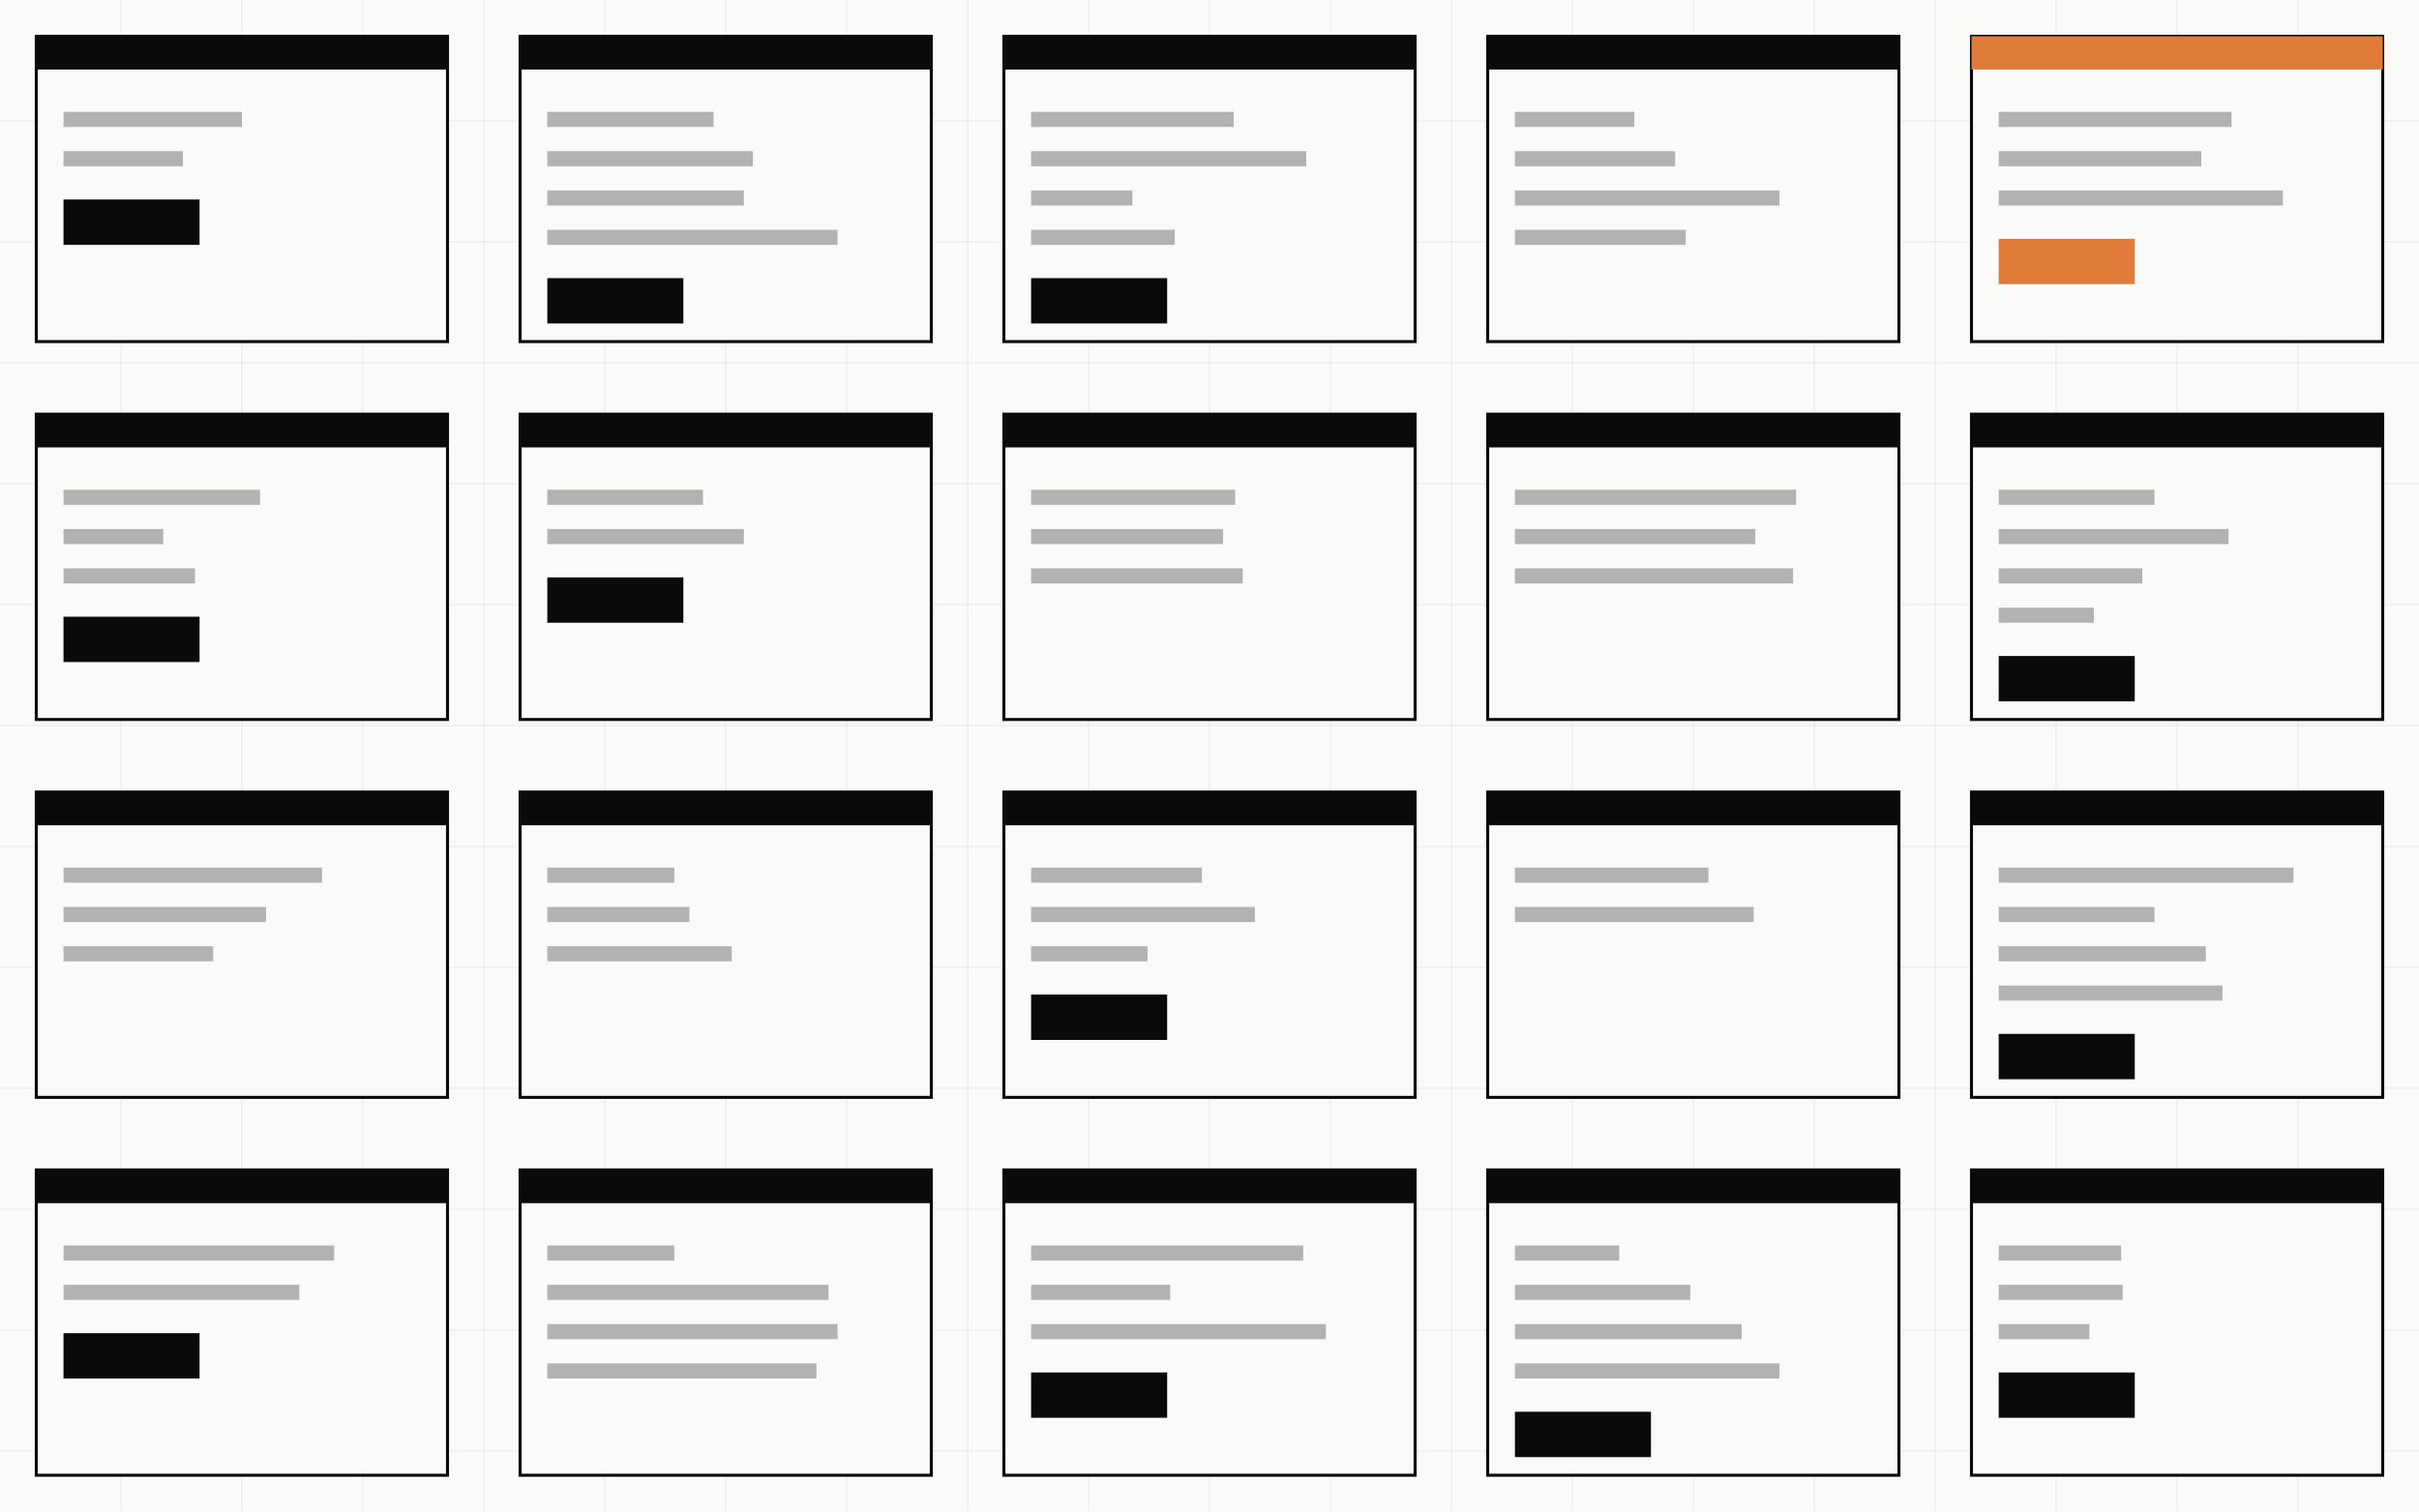
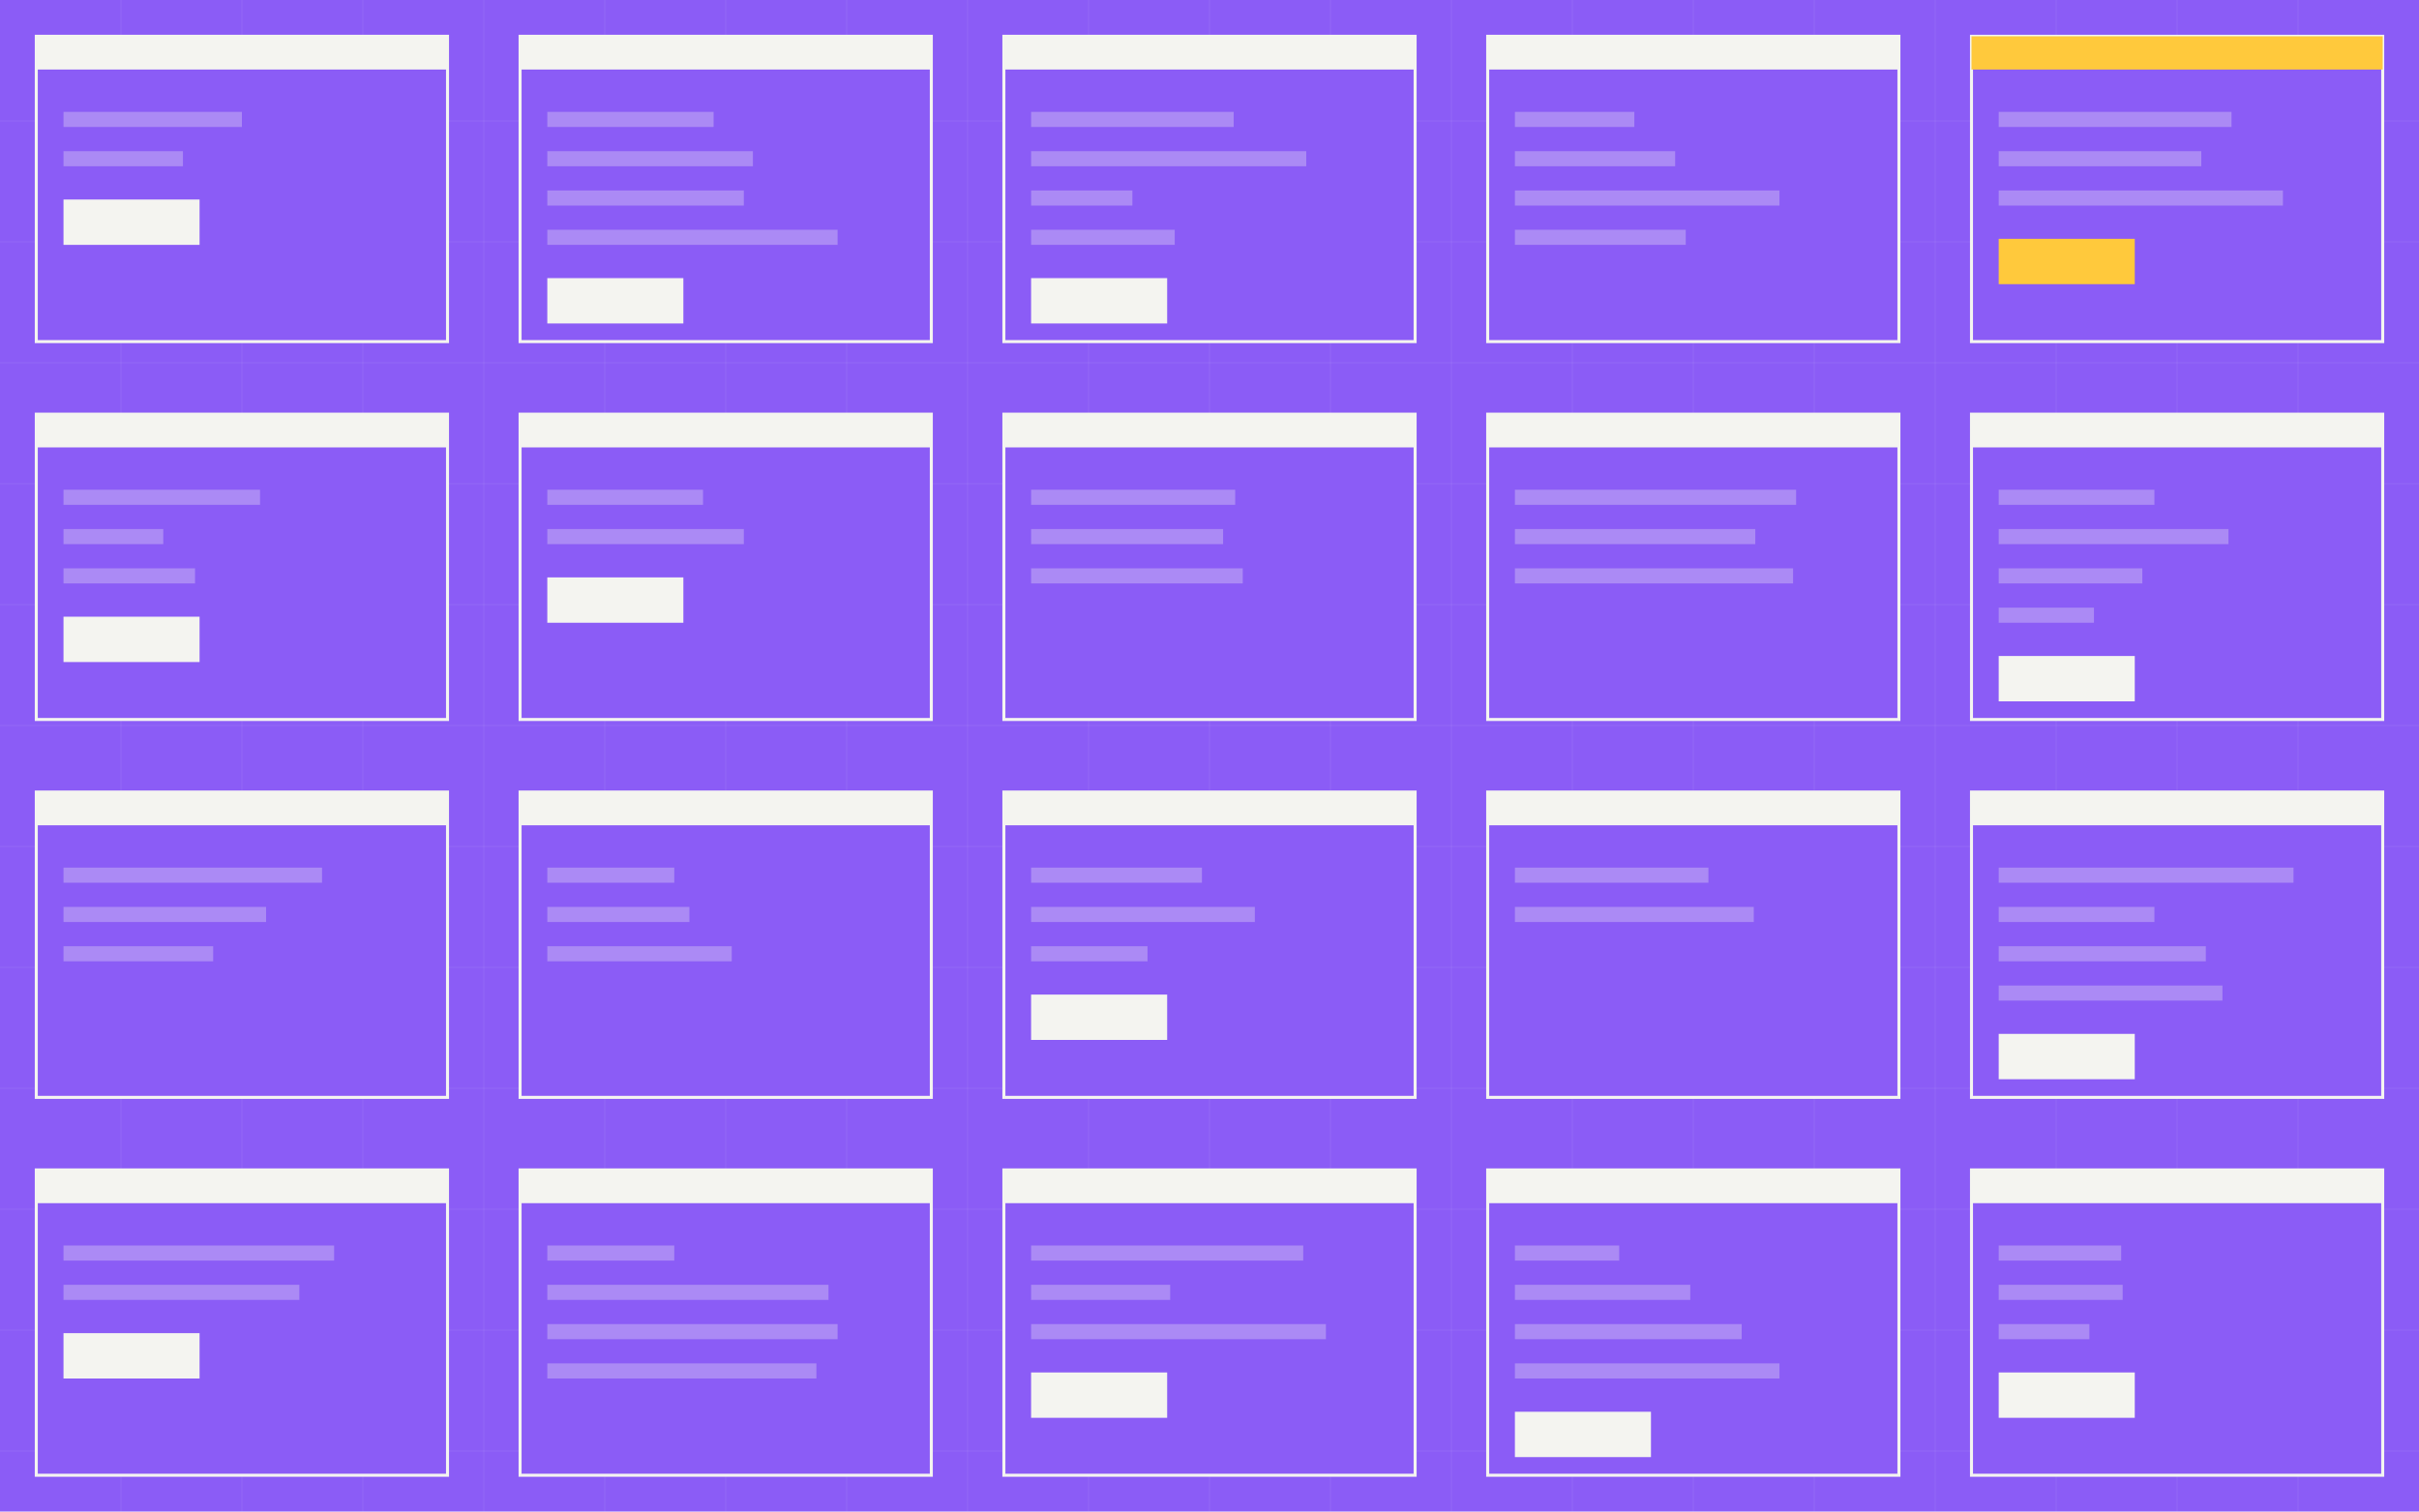
<svg xmlns="http://www.w3.org/2000/svg" width="1600" height="1000" viewBox="0 0 1600 1000" preserveAspectRatio="xMidYMid slice">
-   <rect width="1600" height="1000" fill="#FAFAF9" />
-   <g stroke="#0A0A0A" stroke-opacity="0.05" stroke-width="1">
+   <rect width="1600" height="1000" fill="#8B5CF6" />
+   <g stroke="#F4F4F0" stroke-opacity="0.05" stroke-width="1">
    <path d="M80 0V1000" />
    <path d="M160 0V1000" />
    <path d="M240 0V1000" />
    <path d="M320 0V1000" />
    <path d="M400 0V1000" />
    <path d="M480 0V1000" />
    <path d="M560 0V1000" />
    <path d="M640 0V1000" />
    <path d="M720 0V1000" />
    <path d="M800 0V1000" />
    <path d="M880 0V1000" />
    <path d="M960 0V1000" />
    <path d="M1040 0V1000" />
    <path d="M1120 0V1000" />
    <path d="M1200 0V1000" />
    <path d="M1280 0V1000" />
    <path d="M1360 0V1000" />
    <path d="M1440 0V1000" />
    <path d="M1520 0V1000" />
    <path d="M0 80H1600" />
    <path d="M0 160H1600" />
    <path d="M0 240H1600" />
    <path d="M0 320H1600" />
    <path d="M0 400H1600" />
    <path d="M0 480H1600" />
    <path d="M0 560H1600" />
    <path d="M0 640H1600" />
    <path d="M0 720H1600" />
    <path d="M0 800H1600" />
    <path d="M0 880H1600" />
    <path d="M0 960H1600" />
  </g>
-   <rect x="24" y="24" width="272" height="202" fill="#FAFAF9" stroke="#0A0A0A" stroke-width="2" />
-   <rect x="24" y="24" width="272" height="22" fill="#0A0A0A" />
-   <rect x="42" y="74" width="118" height="10" fill="#0A0A0A" fill-opacity="0.3" />
-   <rect x="42" y="100" width="79" height="10" fill="#0A0A0A" fill-opacity="0.3" />
-   <rect x="42" y="132" width="90" height="30" fill="#0A0A0A" />
-   <rect x="24" y="274" width="272" height="202" fill="#FAFAF9" stroke="#0A0A0A" stroke-width="2" />
-   <rect x="24" y="274" width="272" height="22" fill="#0A0A0A" />
-   <rect x="42" y="324" width="130" height="10" fill="#0A0A0A" fill-opacity="0.3" />
-   <rect x="42" y="350" width="66" height="10" fill="#0A0A0A" fill-opacity="0.3" />
-   <rect x="42" y="376" width="87" height="10" fill="#0A0A0A" fill-opacity="0.3" />
-   <rect x="42" y="408" width="90" height="30" fill="#0A0A0A" />
-   <rect x="24" y="524" width="272" height="202" fill="#FAFAF9" stroke="#0A0A0A" stroke-width="2" />
-   <rect x="24" y="524" width="272" height="22" fill="#0A0A0A" />
-   <rect x="42" y="574" width="171" height="10" fill="#0A0A0A" fill-opacity="0.3" />
-   <rect x="42" y="600" width="134" height="10" fill="#0A0A0A" fill-opacity="0.3" />
-   <rect x="42" y="626" width="99" height="10" fill="#0A0A0A" fill-opacity="0.3" />
-   <rect x="24" y="774" width="272" height="202" fill="#FAFAF9" stroke="#0A0A0A" stroke-width="2" />
-   <rect x="24" y="774" width="272" height="22" fill="#0A0A0A" />
-   <rect x="42" y="824" width="179" height="10" fill="#0A0A0A" fill-opacity="0.3" />
-   <rect x="42" y="850" width="156" height="10" fill="#0A0A0A" fill-opacity="0.3" />
-   <rect x="42" y="882" width="90" height="30" fill="#0A0A0A" />
-   <rect x="344" y="24" width="272" height="202" fill="#FAFAF9" stroke="#0A0A0A" stroke-width="2" />
-   <rect x="344" y="24" width="272" height="22" fill="#0A0A0A" />
-   <rect x="362" y="74" width="110" height="10" fill="#0A0A0A" fill-opacity="0.3" />
-   <rect x="362" y="100" width="136" height="10" fill="#0A0A0A" fill-opacity="0.3" />
-   <rect x="362" y="126" width="130" height="10" fill="#0A0A0A" fill-opacity="0.3" />
-   <rect x="362" y="152" width="192" height="10" fill="#0A0A0A" fill-opacity="0.3" />
-   <rect x="362" y="184" width="90" height="30" fill="#0A0A0A" />
-   <rect x="344" y="274" width="272" height="202" fill="#FAFAF9" stroke="#0A0A0A" stroke-width="2" />
-   <rect x="344" y="274" width="272" height="22" fill="#0A0A0A" />
-   <rect x="362" y="324" width="103" height="10" fill="#0A0A0A" fill-opacity="0.3" />
-   <rect x="362" y="350" width="130" height="10" fill="#0A0A0A" fill-opacity="0.3" />
-   <rect x="362" y="382" width="90" height="30" fill="#0A0A0A" />
-   <rect x="344" y="524" width="272" height="202" fill="#FAFAF9" stroke="#0A0A0A" stroke-width="2" />
-   <rect x="344" y="524" width="272" height="22" fill="#0A0A0A" />
-   <rect x="362" y="574" width="84" height="10" fill="#0A0A0A" fill-opacity="0.3" />
-   <rect x="362" y="600" width="94" height="10" fill="#0A0A0A" fill-opacity="0.3" />
-   <rect x="362" y="626" width="122" height="10" fill="#0A0A0A" fill-opacity="0.3" />
-   <rect x="344" y="774" width="272" height="202" fill="#FAFAF9" stroke="#0A0A0A" stroke-width="2" />
-   <rect x="344" y="774" width="272" height="22" fill="#0A0A0A" />
-   <rect x="362" y="824" width="84" height="10" fill="#0A0A0A" fill-opacity="0.3" />
-   <rect x="362" y="850" width="186" height="10" fill="#0A0A0A" fill-opacity="0.3" />
-   <rect x="362" y="876" width="192" height="10" fill="#0A0A0A" fill-opacity="0.3" />
-   <rect x="362" y="902" width="178" height="10" fill="#0A0A0A" fill-opacity="0.3" />
-   <rect x="664" y="24" width="272" height="202" fill="#FAFAF9" stroke="#0A0A0A" stroke-width="2" />
-   <rect x="664" y="24" width="272" height="22" fill="#0A0A0A" />
-   <rect x="682" y="74" width="134" height="10" fill="#0A0A0A" fill-opacity="0.3" />
-   <rect x="682" y="100" width="182" height="10" fill="#0A0A0A" fill-opacity="0.3" />
-   <rect x="682" y="126" width="67" height="10" fill="#0A0A0A" fill-opacity="0.3" />
-   <rect x="682" y="152" width="95" height="10" fill="#0A0A0A" fill-opacity="0.3" />
-   <rect x="682" y="184" width="90" height="30" fill="#0A0A0A" />
-   <rect x="664" y="274" width="272" height="202" fill="#FAFAF9" stroke="#0A0A0A" stroke-width="2" />
-   <rect x="664" y="274" width="272" height="22" fill="#0A0A0A" />
-   <rect x="682" y="324" width="135" height="10" fill="#0A0A0A" fill-opacity="0.3" />
-   <rect x="682" y="350" width="127" height="10" fill="#0A0A0A" fill-opacity="0.3" />
-   <rect x="682" y="376" width="140" height="10" fill="#0A0A0A" fill-opacity="0.3" />
-   <rect x="664" y="524" width="272" height="202" fill="#FAFAF9" stroke="#0A0A0A" stroke-width="2" />
-   <rect x="664" y="524" width="272" height="22" fill="#0A0A0A" />
-   <rect x="682" y="574" width="113" height="10" fill="#0A0A0A" fill-opacity="0.3" />
-   <rect x="682" y="600" width="148" height="10" fill="#0A0A0A" fill-opacity="0.3" />
-   <rect x="682" y="626" width="77" height="10" fill="#0A0A0A" fill-opacity="0.3" />
-   <rect x="682" y="658" width="90" height="30" fill="#0A0A0A" />
-   <rect x="664" y="774" width="272" height="202" fill="#FAFAF9" stroke="#0A0A0A" stroke-width="2" />
-   <rect x="664" y="774" width="272" height="22" fill="#0A0A0A" />
-   <rect x="682" y="824" width="180" height="10" fill="#0A0A0A" fill-opacity="0.3" />
-   <rect x="682" y="850" width="92" height="10" fill="#0A0A0A" fill-opacity="0.3" />
-   <rect x="682" y="876" width="195" height="10" fill="#0A0A0A" fill-opacity="0.3" />
-   <rect x="682" y="908" width="90" height="30" fill="#0A0A0A" />
-   <rect x="984" y="24" width="272" height="202" fill="#FAFAF9" stroke="#0A0A0A" stroke-width="2" />
-   <rect x="984" y="24" width="272" height="22" fill="#0A0A0A" />
-   <rect x="1002" y="74" width="79" height="10" fill="#0A0A0A" fill-opacity="0.3" />
-   <rect x="1002" y="100" width="106" height="10" fill="#0A0A0A" fill-opacity="0.3" />
-   <rect x="1002" y="126" width="175" height="10" fill="#0A0A0A" fill-opacity="0.3" />
-   <rect x="1002" y="152" width="113" height="10" fill="#0A0A0A" fill-opacity="0.3" />
-   <rect x="984" y="274" width="272" height="202" fill="#FAFAF9" stroke="#0A0A0A" stroke-width="2" />
-   <rect x="984" y="274" width="272" height="22" fill="#0A0A0A" />
-   <rect x="1002" y="324" width="186" height="10" fill="#0A0A0A" fill-opacity="0.3" />
-   <rect x="1002" y="350" width="159" height="10" fill="#0A0A0A" fill-opacity="0.3" />
-   <rect x="1002" y="376" width="184" height="10" fill="#0A0A0A" fill-opacity="0.3" />
-   <rect x="984" y="524" width="272" height="202" fill="#FAFAF9" stroke="#0A0A0A" stroke-width="2" />
-   <rect x="984" y="524" width="272" height="22" fill="#0A0A0A" />
-   <rect x="1002" y="574" width="128" height="10" fill="#0A0A0A" fill-opacity="0.3" />
-   <rect x="1002" y="600" width="158" height="10" fill="#0A0A0A" fill-opacity="0.3" />
-   <rect x="984" y="774" width="272" height="202" fill="#FAFAF9" stroke="#0A0A0A" stroke-width="2" />
-   <rect x="984" y="774" width="272" height="22" fill="#0A0A0A" />
-   <rect x="1002" y="824" width="69" height="10" fill="#0A0A0A" fill-opacity="0.3" />
-   <rect x="1002" y="850" width="116" height="10" fill="#0A0A0A" fill-opacity="0.3" />
-   <rect x="1002" y="876" width="150" height="10" fill="#0A0A0A" fill-opacity="0.3" />
-   <rect x="1002" y="902" width="175" height="10" fill="#0A0A0A" fill-opacity="0.3" />
-   <rect x="1002" y="934" width="90" height="30" fill="#0A0A0A" />
-   <rect x="1304" y="24" width="272" height="202" fill="#FAFAF9" stroke="#0A0A0A" stroke-width="2" />
-   <rect x="1304" y="24" width="272" height="22" fill="#E07B39" />
-   <rect x="1322" y="74" width="154" height="10" fill="#0A0A0A" fill-opacity="0.3" />
-   <rect x="1322" y="100" width="134" height="10" fill="#0A0A0A" fill-opacity="0.3" />
-   <rect x="1322" y="126" width="188" height="10" fill="#0A0A0A" fill-opacity="0.3" />
-   <rect x="1322" y="158" width="90" height="30" fill="#E07B39" />
-   <rect x="1304" y="274" width="272" height="202" fill="#FAFAF9" stroke="#0A0A0A" stroke-width="2" />
-   <rect x="1304" y="274" width="272" height="22" fill="#0A0A0A" />
-   <rect x="1322" y="324" width="103" height="10" fill="#0A0A0A" fill-opacity="0.3" />
-   <rect x="1322" y="350" width="152" height="10" fill="#0A0A0A" fill-opacity="0.3" />
-   <rect x="1322" y="376" width="95" height="10" fill="#0A0A0A" fill-opacity="0.3" />
-   <rect x="1322" y="402" width="63" height="10" fill="#0A0A0A" fill-opacity="0.3" />
-   <rect x="1322" y="434" width="90" height="30" fill="#0A0A0A" />
-   <rect x="1304" y="524" width="272" height="202" fill="#FAFAF9" stroke="#0A0A0A" stroke-width="2" />
-   <rect x="1304" y="524" width="272" height="22" fill="#0A0A0A" />
-   <rect x="1322" y="574" width="195" height="10" fill="#0A0A0A" fill-opacity="0.3" />
-   <rect x="1322" y="600" width="103" height="10" fill="#0A0A0A" fill-opacity="0.3" />
-   <rect x="1322" y="626" width="137" height="10" fill="#0A0A0A" fill-opacity="0.3" />
-   <rect x="1322" y="652" width="148" height="10" fill="#0A0A0A" fill-opacity="0.3" />
-   <rect x="1322" y="684" width="90" height="30" fill="#0A0A0A" />
-   <rect x="1304" y="774" width="272" height="202" fill="#FAFAF9" stroke="#0A0A0A" stroke-width="2" />
-   <rect x="1304" y="774" width="272" height="22" fill="#0A0A0A" />
-   <rect x="1322" y="824" width="81" height="10" fill="#0A0A0A" fill-opacity="0.3" />
-   <rect x="1322" y="850" width="82" height="10" fill="#0A0A0A" fill-opacity="0.3" />
-   <rect x="1322" y="876" width="60" height="10" fill="#0A0A0A" fill-opacity="0.3" />
-   <rect x="1322" y="908" width="90" height="30" fill="#0A0A0A" />
+   <rect x="24" y="24" width="272" height="202" fill="#8B5CF6" stroke="#F4F4F0" stroke-width="2" />
+   <rect x="24" y="24" width="272" height="22" fill="#F4F4F0" />
+   <rect x="42" y="74" width="118" height="10" fill="#F4F4F0" fill-opacity="0.3" />
+   <rect x="42" y="100" width="79" height="10" fill="#F4F4F0" fill-opacity="0.3" />
+   <rect x="42" y="132" width="90" height="30" fill="#F4F4F0" />
+   <rect x="24" y="274" width="272" height="202" fill="#8B5CF6" stroke="#F4F4F0" stroke-width="2" />
+   <rect x="24" y="274" width="272" height="22" fill="#F4F4F0" />
+   <rect x="42" y="324" width="130" height="10" fill="#F4F4F0" fill-opacity="0.3" />
+   <rect x="42" y="350" width="66" height="10" fill="#F4F4F0" fill-opacity="0.3" />
+   <rect x="42" y="376" width="87" height="10" fill="#F4F4F0" fill-opacity="0.3" />
+   <rect x="42" y="408" width="90" height="30" fill="#F4F4F0" />
+   <rect x="24" y="524" width="272" height="202" fill="#8B5CF6" stroke="#F4F4F0" stroke-width="2" />
+   <rect x="24" y="524" width="272" height="22" fill="#F4F4F0" />
+   <rect x="42" y="574" width="171" height="10" fill="#F4F4F0" fill-opacity="0.3" />
+   <rect x="42" y="600" width="134" height="10" fill="#F4F4F0" fill-opacity="0.3" />
+   <rect x="42" y="626" width="99" height="10" fill="#F4F4F0" fill-opacity="0.3" />
+   <rect x="24" y="774" width="272" height="202" fill="#8B5CF6" stroke="#F4F4F0" stroke-width="2" />
+   <rect x="24" y="774" width="272" height="22" fill="#F4F4F0" />
+   <rect x="42" y="824" width="179" height="10" fill="#F4F4F0" fill-opacity="0.3" />
+   <rect x="42" y="850" width="156" height="10" fill="#F4F4F0" fill-opacity="0.3" />
+   <rect x="42" y="882" width="90" height="30" fill="#F4F4F0" />
+   <rect x="344" y="24" width="272" height="202" fill="#8B5CF6" stroke="#F4F4F0" stroke-width="2" />
+   <rect x="344" y="24" width="272" height="22" fill="#F4F4F0" />
+   <rect x="362" y="74" width="110" height="10" fill="#F4F4F0" fill-opacity="0.3" />
+   <rect x="362" y="100" width="136" height="10" fill="#F4F4F0" fill-opacity="0.3" />
+   <rect x="362" y="126" width="130" height="10" fill="#F4F4F0" fill-opacity="0.3" />
+   <rect x="362" y="152" width="192" height="10" fill="#F4F4F0" fill-opacity="0.3" />
+   <rect x="362" y="184" width="90" height="30" fill="#F4F4F0" />
+   <rect x="344" y="274" width="272" height="202" fill="#8B5CF6" stroke="#F4F4F0" stroke-width="2" />
+   <rect x="344" y="274" width="272" height="22" fill="#F4F4F0" />
+   <rect x="362" y="324" width="103" height="10" fill="#F4F4F0" fill-opacity="0.3" />
+   <rect x="362" y="350" width="130" height="10" fill="#F4F4F0" fill-opacity="0.3" />
+   <rect x="362" y="382" width="90" height="30" fill="#F4F4F0" />
+   <rect x="344" y="524" width="272" height="202" fill="#8B5CF6" stroke="#F4F4F0" stroke-width="2" />
+   <rect x="344" y="524" width="272" height="22" fill="#F4F4F0" />
+   <rect x="362" y="574" width="84" height="10" fill="#F4F4F0" fill-opacity="0.3" />
+   <rect x="362" y="600" width="94" height="10" fill="#F4F4F0" fill-opacity="0.3" />
+   <rect x="362" y="626" width="122" height="10" fill="#F4F4F0" fill-opacity="0.3" />
+   <rect x="344" y="774" width="272" height="202" fill="#8B5CF6" stroke="#F4F4F0" stroke-width="2" />
+   <rect x="344" y="774" width="272" height="22" fill="#F4F4F0" />
+   <rect x="362" y="824" width="84" height="10" fill="#F4F4F0" fill-opacity="0.3" />
+   <rect x="362" y="850" width="186" height="10" fill="#F4F4F0" fill-opacity="0.3" />
+   <rect x="362" y="876" width="192" height="10" fill="#F4F4F0" fill-opacity="0.3" />
+   <rect x="362" y="902" width="178" height="10" fill="#F4F4F0" fill-opacity="0.3" />
+   <rect x="664" y="24" width="272" height="202" fill="#8B5CF6" stroke="#F4F4F0" stroke-width="2" />
+   <rect x="664" y="24" width="272" height="22" fill="#F4F4F0" />
+   <rect x="682" y="74" width="134" height="10" fill="#F4F4F0" fill-opacity="0.3" />
+   <rect x="682" y="100" width="182" height="10" fill="#F4F4F0" fill-opacity="0.3" />
+   <rect x="682" y="126" width="67" height="10" fill="#F4F4F0" fill-opacity="0.3" />
+   <rect x="682" y="152" width="95" height="10" fill="#F4F4F0" fill-opacity="0.3" />
+   <rect x="682" y="184" width="90" height="30" fill="#F4F4F0" />
+   <rect x="664" y="274" width="272" height="202" fill="#8B5CF6" stroke="#F4F4F0" stroke-width="2" />
+   <rect x="664" y="274" width="272" height="22" fill="#F4F4F0" />
+   <rect x="682" y="324" width="135" height="10" fill="#F4F4F0" fill-opacity="0.3" />
+   <rect x="682" y="350" width="127" height="10" fill="#F4F4F0" fill-opacity="0.3" />
+   <rect x="682" y="376" width="140" height="10" fill="#F4F4F0" fill-opacity="0.3" />
+   <rect x="664" y="524" width="272" height="202" fill="#8B5CF6" stroke="#F4F4F0" stroke-width="2" />
+   <rect x="664" y="524" width="272" height="22" fill="#F4F4F0" />
+   <rect x="682" y="574" width="113" height="10" fill="#F4F4F0" fill-opacity="0.3" />
+   <rect x="682" y="600" width="148" height="10" fill="#F4F4F0" fill-opacity="0.3" />
+   <rect x="682" y="626" width="77" height="10" fill="#F4F4F0" fill-opacity="0.3" />
+   <rect x="682" y="658" width="90" height="30" fill="#F4F4F0" />
+   <rect x="664" y="774" width="272" height="202" fill="#8B5CF6" stroke="#F4F4F0" stroke-width="2" />
+   <rect x="664" y="774" width="272" height="22" fill="#F4F4F0" />
+   <rect x="682" y="824" width="180" height="10" fill="#F4F4F0" fill-opacity="0.3" />
+   <rect x="682" y="850" width="92" height="10" fill="#F4F4F0" fill-opacity="0.3" />
+   <rect x="682" y="876" width="195" height="10" fill="#F4F4F0" fill-opacity="0.3" />
+   <rect x="682" y="908" width="90" height="30" fill="#F4F4F0" />
+   <rect x="984" y="24" width="272" height="202" fill="#8B5CF6" stroke="#F4F4F0" stroke-width="2" />
+   <rect x="984" y="24" width="272" height="22" fill="#F4F4F0" />
+   <rect x="1002" y="74" width="79" height="10" fill="#F4F4F0" fill-opacity="0.3" />
+   <rect x="1002" y="100" width="106" height="10" fill="#F4F4F0" fill-opacity="0.3" />
+   <rect x="1002" y="126" width="175" height="10" fill="#F4F4F0" fill-opacity="0.3" />
+   <rect x="1002" y="152" width="113" height="10" fill="#F4F4F0" fill-opacity="0.3" />
+   <rect x="984" y="274" width="272" height="202" fill="#8B5CF6" stroke="#F4F4F0" stroke-width="2" />
+   <rect x="984" y="274" width="272" height="22" fill="#F4F4F0" />
+   <rect x="1002" y="324" width="186" height="10" fill="#F4F4F0" fill-opacity="0.3" />
+   <rect x="1002" y="350" width="159" height="10" fill="#F4F4F0" fill-opacity="0.3" />
+   <rect x="1002" y="376" width="184" height="10" fill="#F4F4F0" fill-opacity="0.3" />
+   <rect x="984" y="524" width="272" height="202" fill="#8B5CF6" stroke="#F4F4F0" stroke-width="2" />
+   <rect x="984" y="524" width="272" height="22" fill="#F4F4F0" />
+   <rect x="1002" y="574" width="128" height="10" fill="#F4F4F0" fill-opacity="0.3" />
+   <rect x="1002" y="600" width="158" height="10" fill="#F4F4F0" fill-opacity="0.3" />
+   <rect x="984" y="774" width="272" height="202" fill="#8B5CF6" stroke="#F4F4F0" stroke-width="2" />
+   <rect x="984" y="774" width="272" height="22" fill="#F4F4F0" />
+   <rect x="1002" y="824" width="69" height="10" fill="#F4F4F0" fill-opacity="0.3" />
+   <rect x="1002" y="850" width="116" height="10" fill="#F4F4F0" fill-opacity="0.3" />
+   <rect x="1002" y="876" width="150" height="10" fill="#F4F4F0" fill-opacity="0.3" />
+   <rect x="1002" y="902" width="175" height="10" fill="#F4F4F0" fill-opacity="0.3" />
+   <rect x="1002" y="934" width="90" height="30" fill="#F4F4F0" />
+   <rect x="1304" y="24" width="272" height="202" fill="#8B5CF6" stroke="#F4F4F0" stroke-width="2" />
+   <rect x="1304" y="24" width="272" height="22" fill="#FFC93C" />
+   <rect x="1322" y="74" width="154" height="10" fill="#F4F4F0" fill-opacity="0.3" />
+   <rect x="1322" y="100" width="134" height="10" fill="#F4F4F0" fill-opacity="0.3" />
+   <rect x="1322" y="126" width="188" height="10" fill="#F4F4F0" fill-opacity="0.3" />
+   <rect x="1322" y="158" width="90" height="30" fill="#FFC93C" />
+   <rect x="1304" y="274" width="272" height="202" fill="#8B5CF6" stroke="#F4F4F0" stroke-width="2" />
+   <rect x="1304" y="274" width="272" height="22" fill="#F4F4F0" />
+   <rect x="1322" y="324" width="103" height="10" fill="#F4F4F0" fill-opacity="0.3" />
+   <rect x="1322" y="350" width="152" height="10" fill="#F4F4F0" fill-opacity="0.3" />
+   <rect x="1322" y="376" width="95" height="10" fill="#F4F4F0" fill-opacity="0.3" />
+   <rect x="1322" y="402" width="63" height="10" fill="#F4F4F0" fill-opacity="0.3" />
+   <rect x="1322" y="434" width="90" height="30" fill="#F4F4F0" />
+   <rect x="1304" y="524" width="272" height="202" fill="#8B5CF6" stroke="#F4F4F0" stroke-width="2" />
+   <rect x="1304" y="524" width="272" height="22" fill="#F4F4F0" />
+   <rect x="1322" y="574" width="195" height="10" fill="#F4F4F0" fill-opacity="0.3" />
+   <rect x="1322" y="600" width="103" height="10" fill="#F4F4F0" fill-opacity="0.3" />
+   <rect x="1322" y="626" width="137" height="10" fill="#F4F4F0" fill-opacity="0.3" />
+   <rect x="1322" y="652" width="148" height="10" fill="#F4F4F0" fill-opacity="0.3" />
+   <rect x="1322" y="684" width="90" height="30" fill="#F4F4F0" />
+   <rect x="1304" y="774" width="272" height="202" fill="#8B5CF6" stroke="#F4F4F0" stroke-width="2" />
+   <rect x="1304" y="774" width="272" height="22" fill="#F4F4F0" />
+   <rect x="1322" y="824" width="81" height="10" fill="#F4F4F0" fill-opacity="0.3" />
+   <rect x="1322" y="850" width="82" height="10" fill="#F4F4F0" fill-opacity="0.3" />
+   <rect x="1322" y="876" width="60" height="10" fill="#F4F4F0" fill-opacity="0.3" />
+   <rect x="1322" y="908" width="90" height="30" fill="#F4F4F0" />
</svg>
